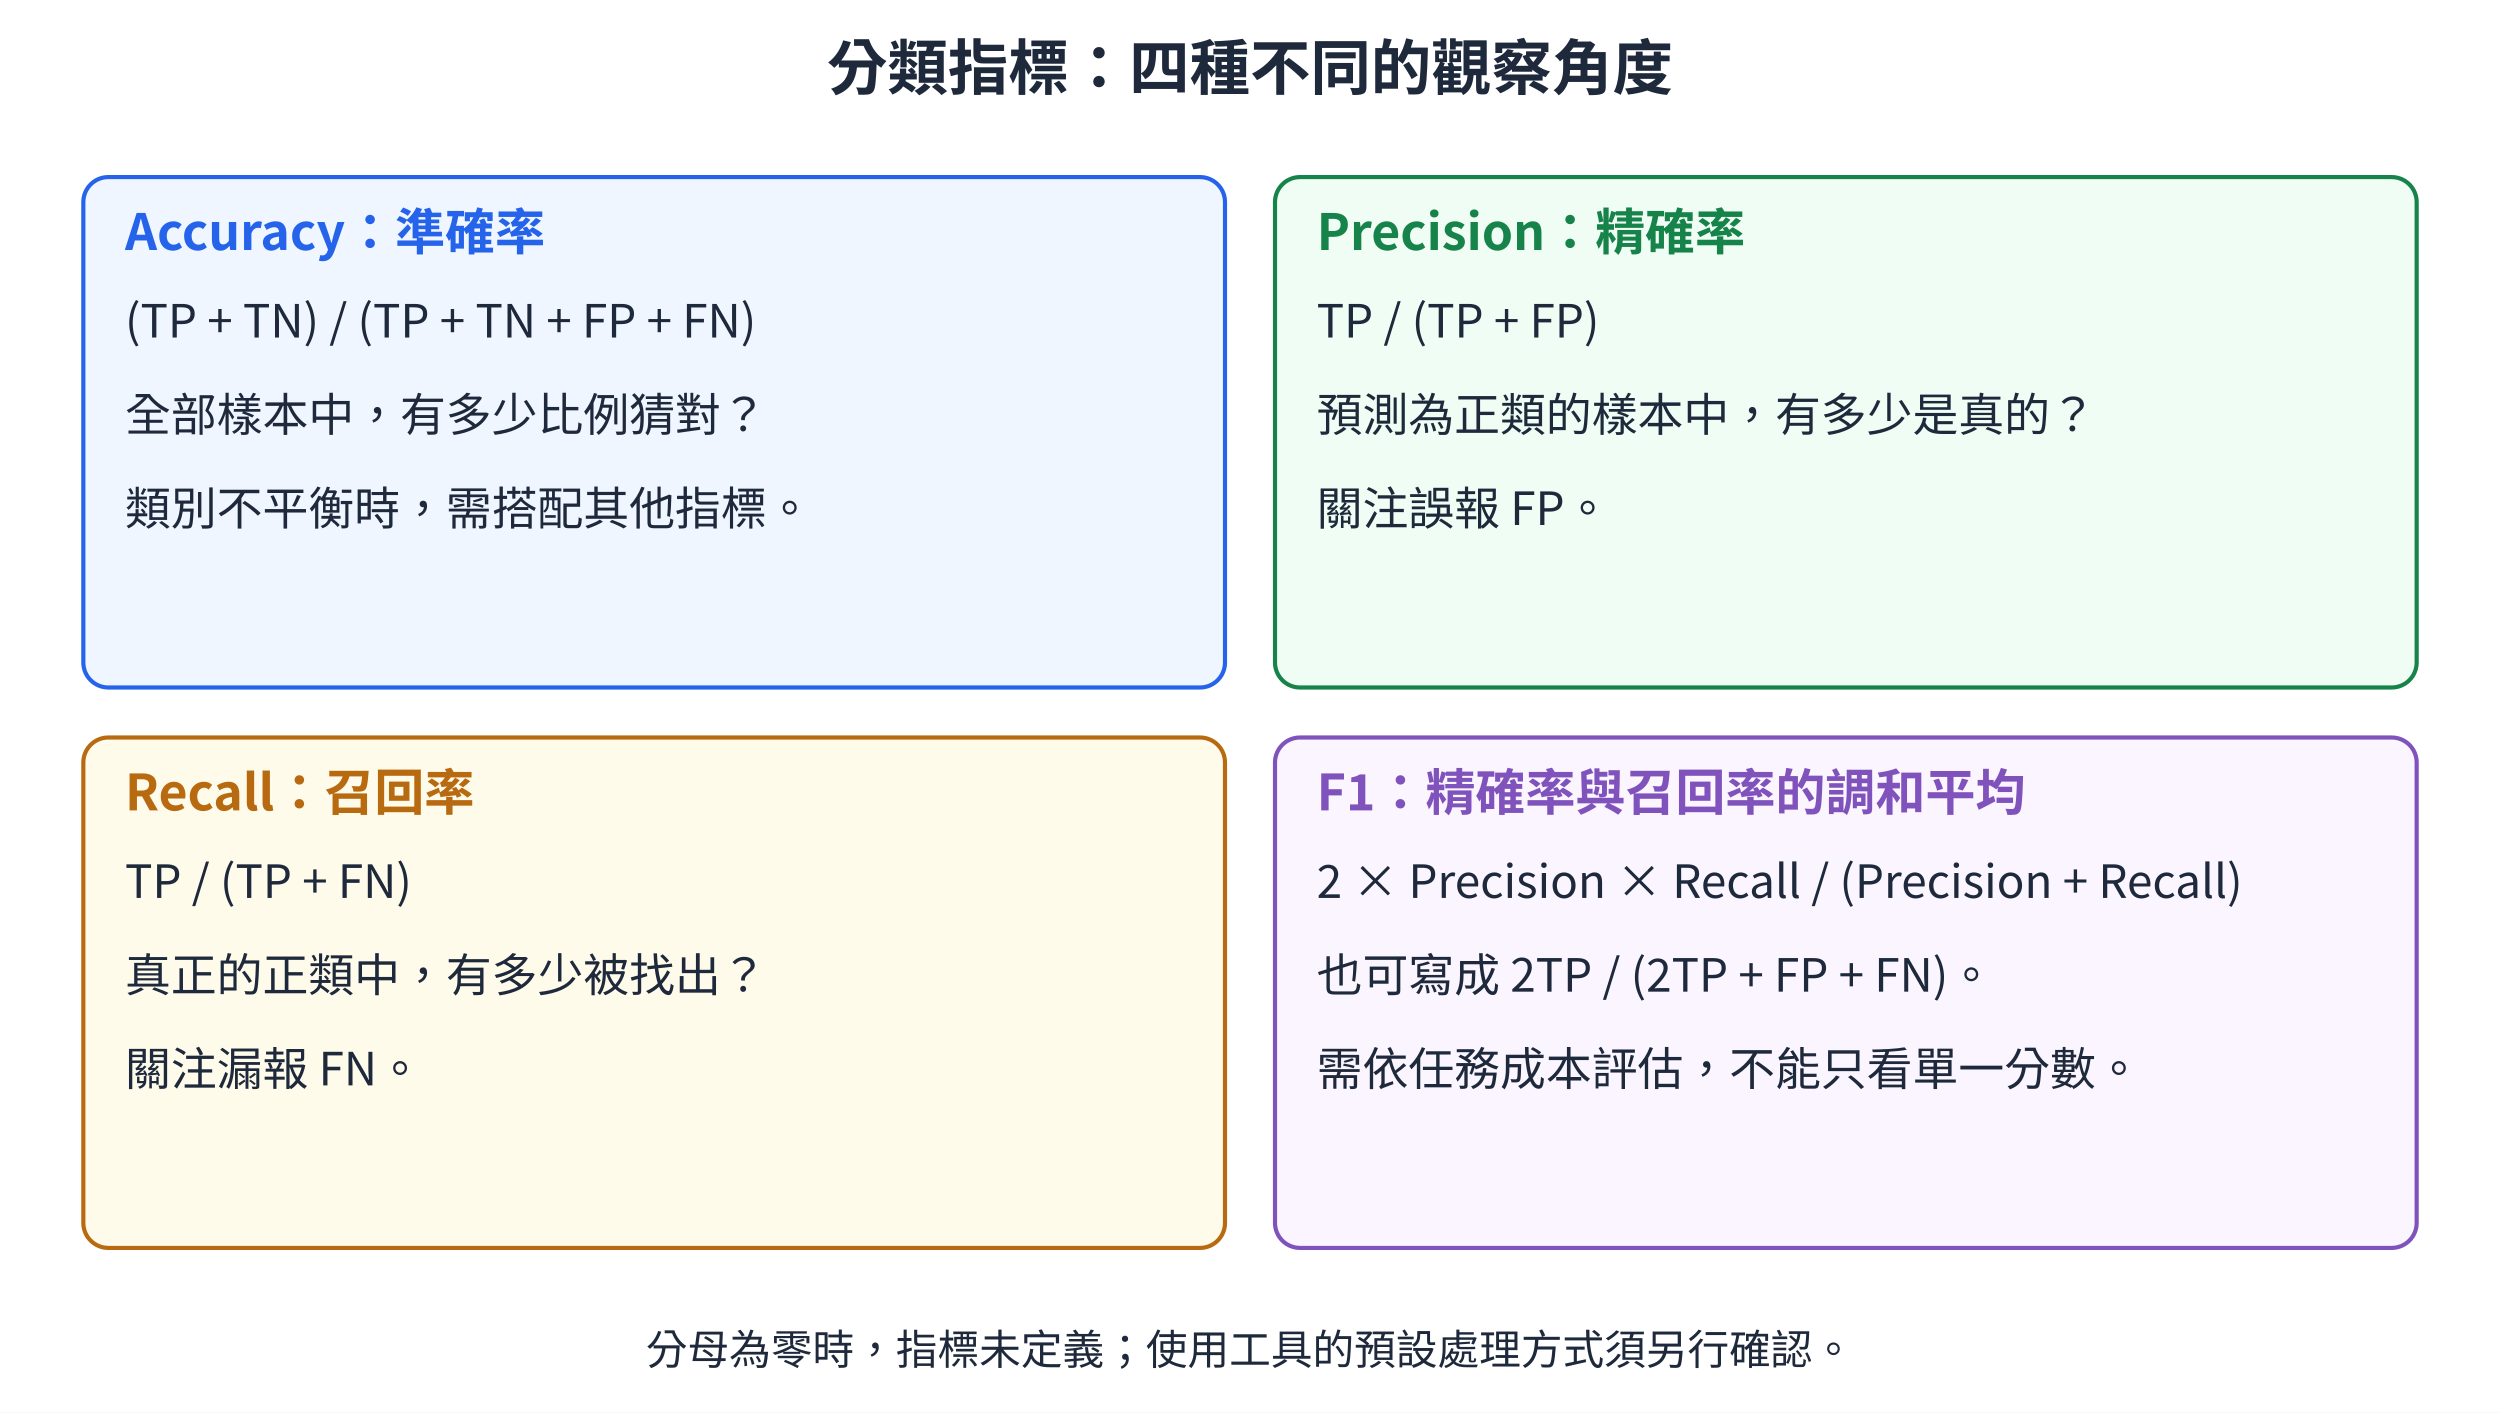
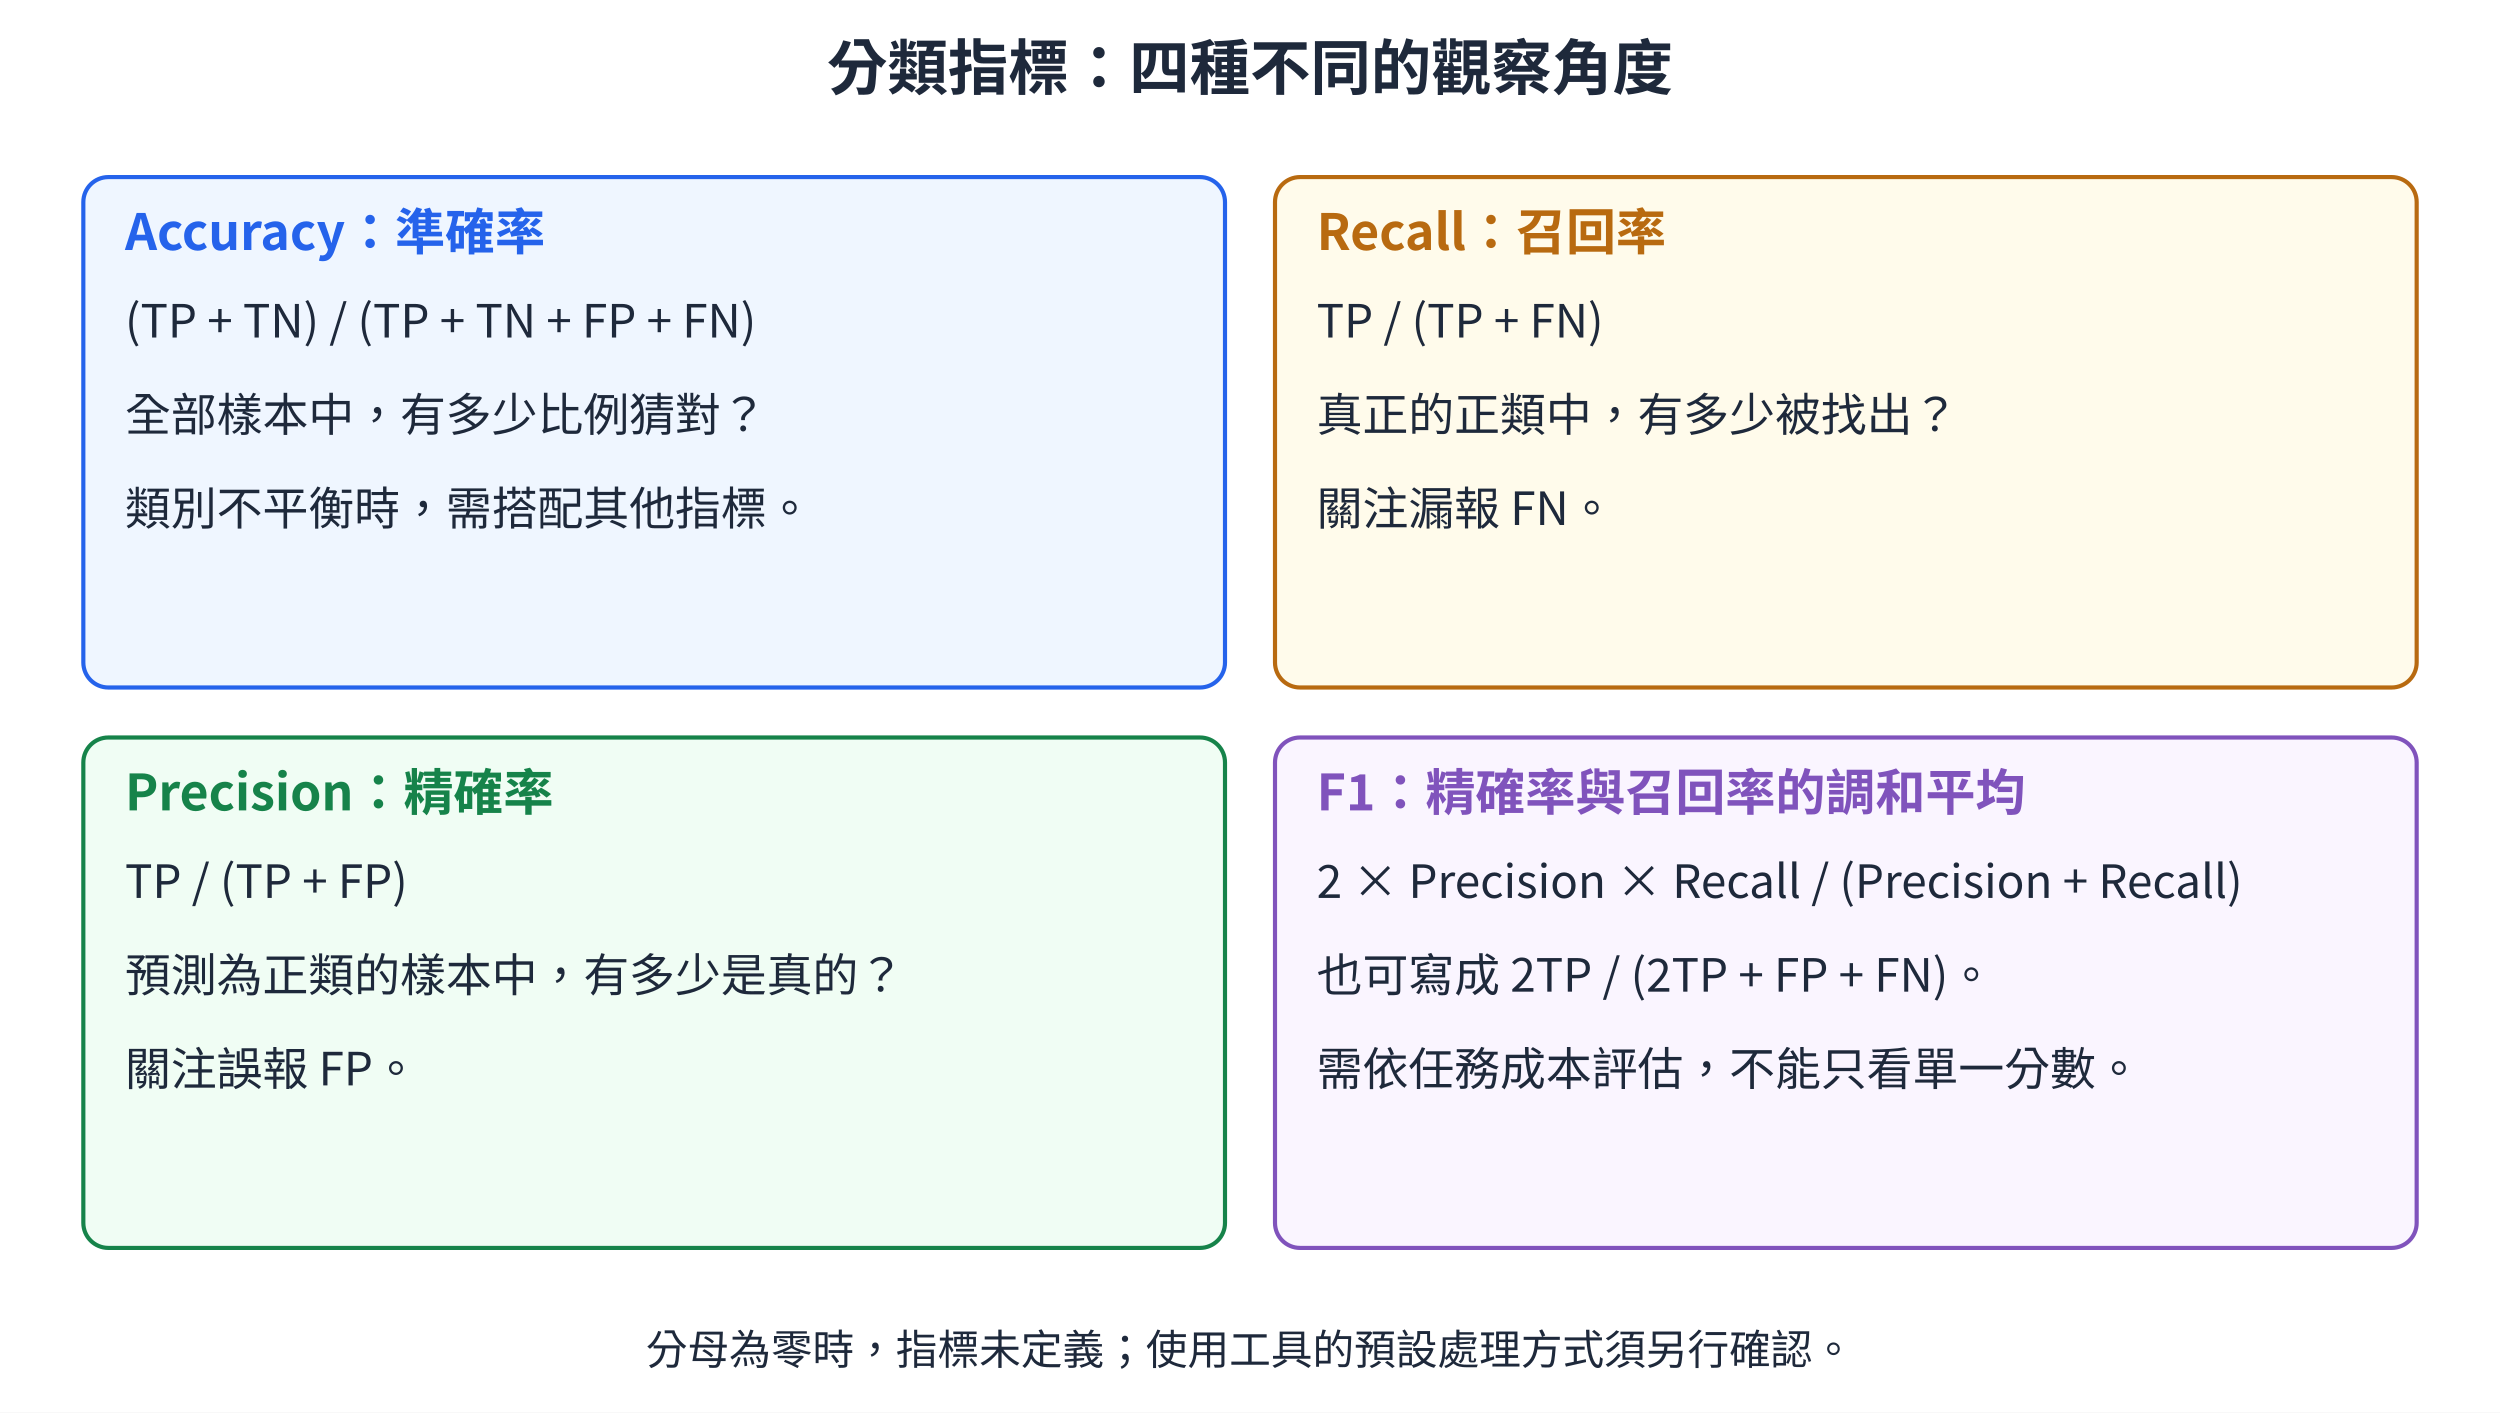
<svg xmlns="http://www.w3.org/2000/svg" width="1200" height="678" viewBox="0 0 1200 678" role="img" aria-labelledby="title desc">
  <style>text{font-family:"Noto Sans CJK TC","Microsoft JhengHei","PingFang TC",sans-serif;fill:#1e293b} .heading{font-weight:700}</style>
  <defs>
    <marker id="arrow" markerWidth="9" markerHeight="9" refX="8" refY="4" orient="auto">
      <path d="M0 0L8 4L0 8" fill="none" stroke="#64748b" stroke-width="1.5" />
    </marker>
  </defs>
  <rect width="1200" height="678" fill="#fff" />
  <text x="600" y="43" font-size="29" text-anchor="middle" class="heading">分類指標：四種不同的觀察角度</text>
  <rect x="40.0" y="85" width="548.0" height="245" rx="12" fill="#eff6ff" stroke="#2563eb" stroke-width="2" />
  <text x="60.0" y="120" font-size="24" class="heading" style="fill:#2563eb">Accuracy：準確率</text>
  <text x="60.0" y="162" font-size="22">(TP + TN) / (TP + TN + FP + FN)</text>
  <text x="60.0" y="207" font-size="22">全部樣本中，有多少比例猜對？</text>
  <text x="60.0" y="252" font-size="22">類別不平衡時，需搭配其他指標。</text>
-   <rect x="612.0" y="85" width="548.0" height="245" rx="12" fill="#f0fdf4" stroke="#16834a" stroke-width="2" />
-   <text x="632.0" y="120" font-size="24" class="heading" style="fill:#16834a">Precision：精確率</text>
-   <text x="632.0" y="162" font-size="22">TP / (TP + FP)</text>
-   <text x="632.0" y="207" font-size="22">預測為正類的樣本中，有多少是真的？</text>
-   <text x="632.0" y="252" font-size="22">關注誤報 FP。</text>
-   <rect x="40.0" y="354" width="548.0" height="245" rx="12" fill="#fffbeb" stroke="#b86a10" stroke-width="2" />
-   <text x="60.0" y="389" font-size="24" class="heading" style="fill:#b86a10">Recall：召回率</text>
-   <text x="60.0" y="431" font-size="22">TP / (TP + FN)</text>
-   <text x="60.0" y="476" font-size="22">真正的正類中，有多少被找出？</text>
-   <text x="60.0" y="521" font-size="22">關注漏報 FN。</text>
+   <rect x="612.0" y="85" width="548.0" height="245" rx="12" fill="#fffbeb" stroke="#b86a10" stroke-width="2" />
+   <text x="632.0" y="120" font-size="24" class="heading" style="fill:#b86a10">Recall：召回率</text>
+   <text x="632.0" y="162" font-size="22">TP / (TP + FN)</text>
+   <text x="632.0" y="207" font-size="22">真正的正類中，有多少被找出？</text>
+   <text x="632.0" y="252" font-size="22">關注漏報 FN。</text>
+   <rect x="40.0" y="354" width="548.0" height="245" rx="12" fill="#f0fdf4" stroke="#16834a" stroke-width="2" />
+   <text x="60.0" y="389" font-size="24" class="heading" style="fill:#16834a">Precision：精確率</text>
+   <text x="60.0" y="431" font-size="22">TP / (TP + FP)</text>
+   <text x="60.0" y="476" font-size="22">預測為正類的樣本中，有多少是真的？</text>
+   <text x="60.0" y="521" font-size="22">關注誤報 FP。</text>
  <rect x="612.0" y="354" width="548.0" height="245" rx="12" fill="#faf5ff" stroke="#8053bc" stroke-width="2" />
  <text x="632.0" y="389" font-size="24" class="heading" style="fill:#8053bc">F1：精確率與召回率的調和平均</text>
  <text x="632.0" y="431" font-size="22">2 × Precision × Recall / (Precision + Recall)</text>
  <text x="632.0" y="476" font-size="22">也可寫成 2TP / (2TP + FP + FN)。</text>
  <text x="632.0" y="521" font-size="22">需依任務成本評估，不能只看單一分數。</text>
  <text x="600" y="655" font-size="20" text-anchor="middle">分母為零時，指標未定義；使用工具的預設處理方式須另行確認。</text>
</svg>
